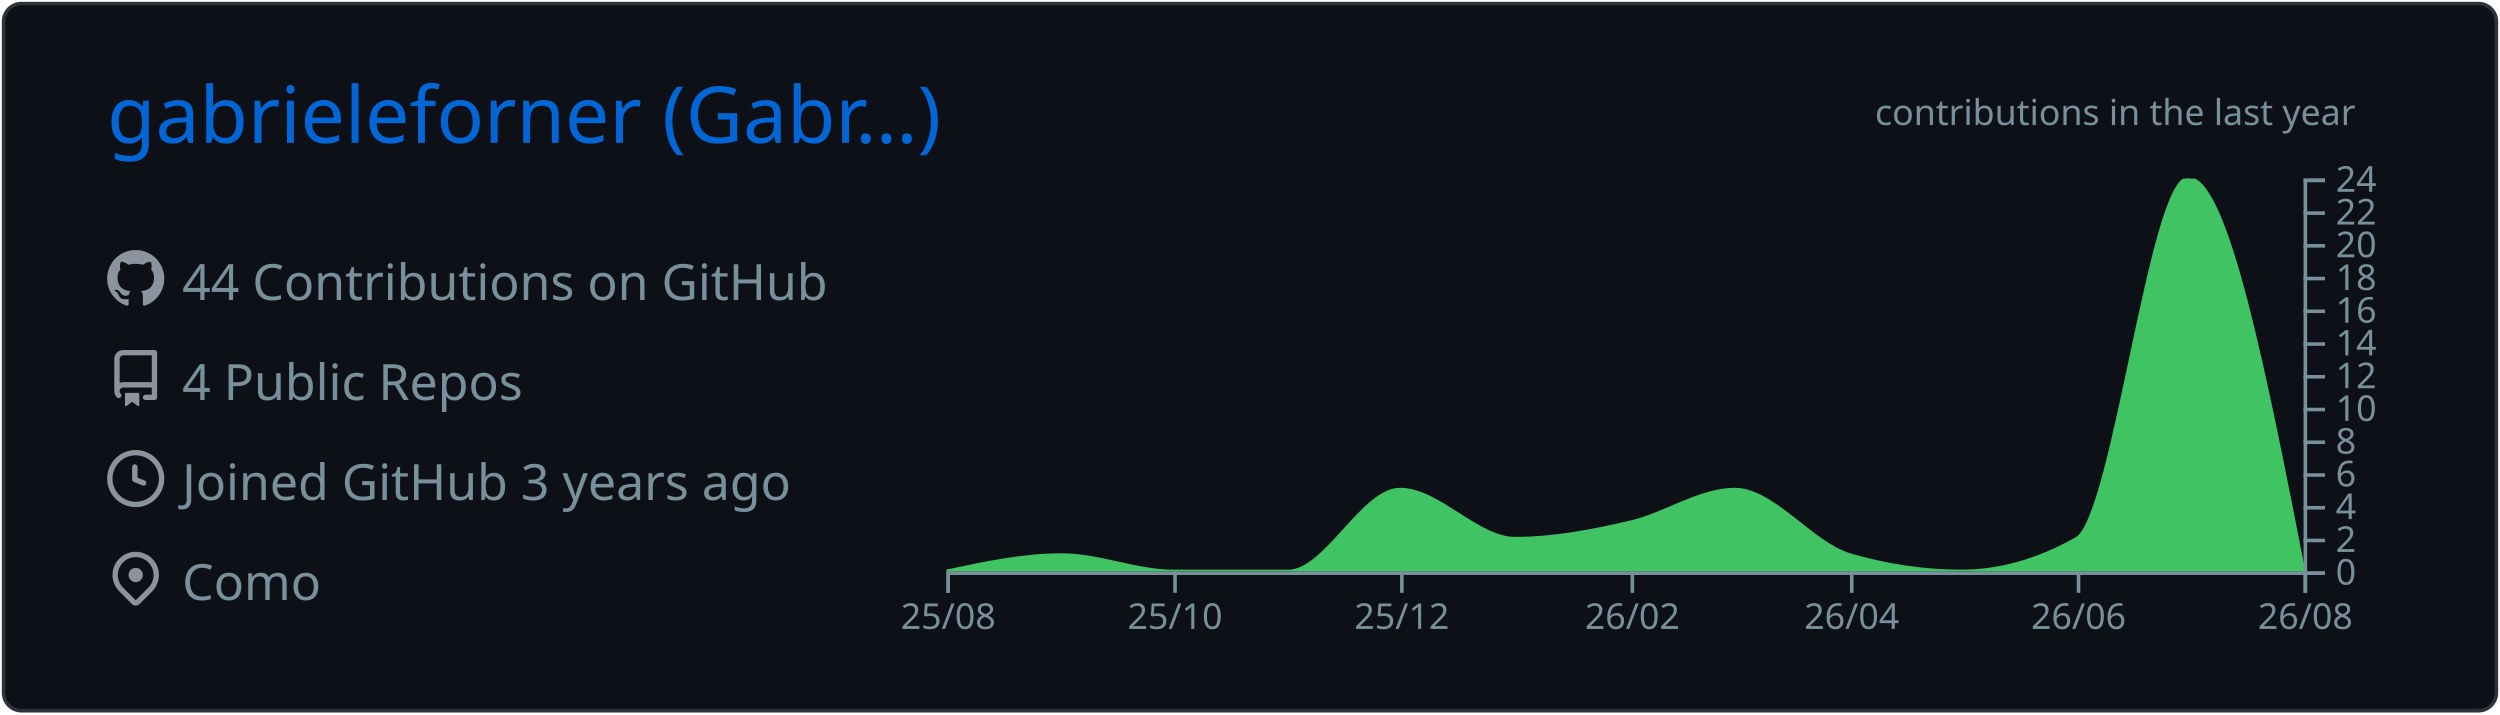
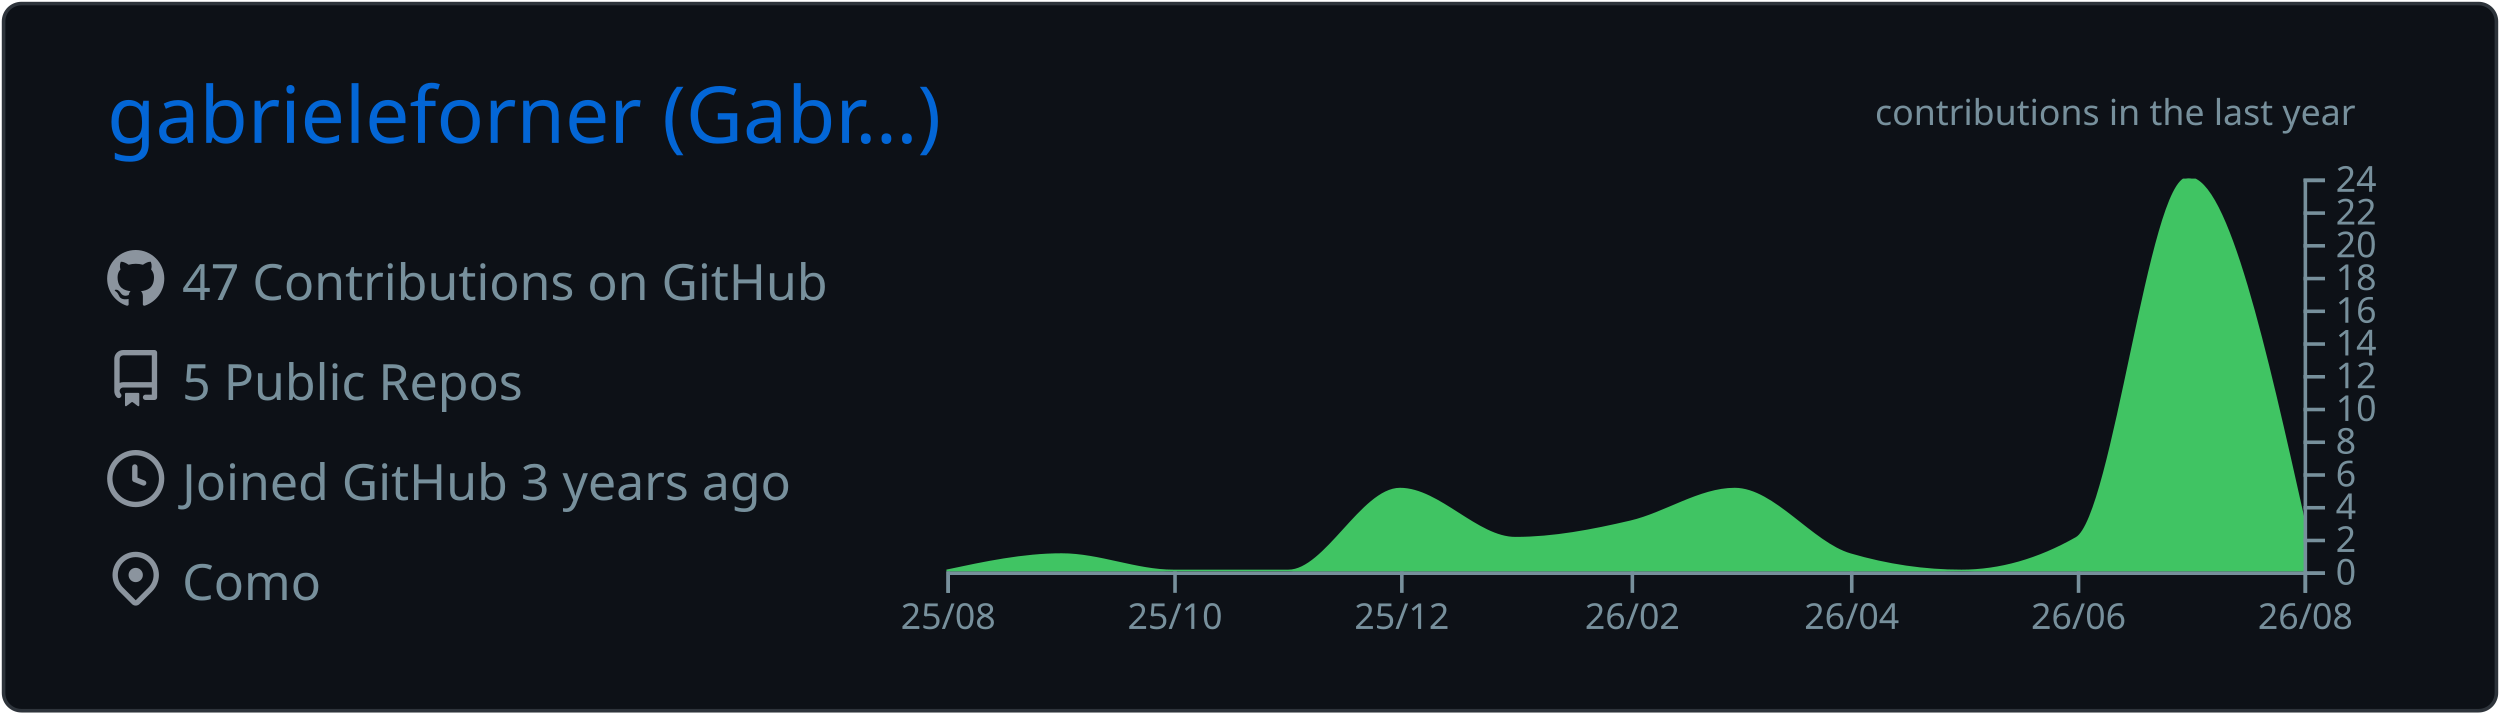
<svg xmlns="http://www.w3.org/2000/svg" width="700" height="200" viewBox="0 0 700 200">
  <style>* {
          font-family: 'Segoe UI', Ubuntu, "Helvetica Neue", Sans-Serif
        }</style>
  <g class="gpsc-root">
    <rect x="1" y="1" rx="5" ry="5" height="99%" width="99.714%" stroke="#2e343b" stroke-width="1" fill="#0d1117" stroke-opacity="1" />
    <text x="30" y="40" class="gpsc-item" style="--gpsc-i: 0; font-size: 22px; fill: #0366d6;">gabrieleforner (Gabr…)</text>
    <g transform="translate(0,40)">
      <g transform="translate(30,30)">
        <g class="gpsc-item" style="--gpsc-i: 0;">
          <g transform="translate(0,0)" width="14" height="14" fill="#8b949e">
            <path fill-rule="evenodd" d="M8 0C3.58 0 0 3.58 0 8c0 3.54 2.29 6.53 5.47 7.59.4.07.55-.17.55-.38 0-.19-.01-.82-.01-1.49-2.01.37-2.53-.49-2.69-.94-.09-.23-.48-.94-.82-1.13-.28-.15-.68-.52-.01-.53.63-.01 1.08.58 1.23.82.72 1.21 1.87.87 2.33.66.07-.52.28-.87.51-1.07-1.78-.2-3.64-.89-3.64-3.95 0-.87.31-1.59.82-2.15-.08-.2-.36-1.02.08-2.12 0 0 .67-.21 2.2.82.64-.18 1.32-.27 2-.27.68 0 1.36.09 2 .27 1.53-1.04 2.2-.82 2.2-.82.44 1.1.16 1.92.08 2.12.51.56.82 1.27.82 2.15 0 3.07-1.87 3.75-3.65 3.95.29.25.54.73.54 1.48 0 1.07-.01 1.93-.01 2.2 0 .21.15.46.55.38A8.013 8.013 0 0016 8c0-4.42-3.58-8-8-8z" />
          </g>
        </g>
        <g class="gpsc-item" style="--gpsc-i: 1;">
          <g transform="translate(0,28)" width="14" height="14" fill="#8b949e">
            <path fill-rule="evenodd" d="M2 2.5A2.5 2.5 0 014.5 0h8.75a.75.75 0 01.75.75v12.5a.75.75 0 01-.75.75h-2.5a.75.75 0 110-1.5h1.75v-2h-8a1 1 0 00-.714 1.7.75.75 0 01-1.072 1.05A2.495 2.495 0 012 11.5v-9zm10.5-1V9h-8c-.356 0-.694.074-1 .208V2.5a1 1 0 011-1h8zM5 12.25v3.25a.25.25 0 00.4.2l1.45-1.087a.25.25 0 01.3 0L8.6 15.7a.25.25 0 00.4-.2v-3.25a.25.25 0 00-.25-.25h-3.5a.25.25 0 00-.25.25z" />
          </g>
        </g>
        <g class="gpsc-item" style="--gpsc-i: 2;">
          <g transform="translate(0,56)" width="14" height="14" fill="#8b949e">
            <path fill-rule="evenodd" d="M1.5 8a6.5 6.5 0 1113 0 6.5 6.5 0 01-13 0zM8 0a8 8 0 100 16A8 8 0 008 0zm.5 4.75a.75.75 0 00-1.5 0v3.5a.75.75 0 00.471.696l2.5 1a.75.75 0 00.557-1.392L8.5 7.742V4.75z" />
          </g>
        </g>
        <g class="gpsc-item" style="--gpsc-i: 3;">
          <g transform="translate(0,84)" width="14" height="14" fill="#8b949e">
            <path fill-rule="evenodd" d="M11.536 3.464a5 5 0 010 7.072L8 14.07l-3.536-3.535a5 5 0 117.072-7.072v.001zm1.06 8.132a6.5 6.5 0 10-9.192 0l3.535 3.536a1.5 1.5 0 002.122 0l3.535-3.536zM8 9a2 2 0 100-4 2 2 0 000 4z" />
          </g>
        </g>
-         <text x="21" y="14" class="gpsc-item" style="--gpsc-i: 0; fill: #77909c; font-size: 14px;">44 Contributions on GitHub</text>
-         <text x="21" y="42" class="gpsc-item" style="--gpsc-i: 1; fill: #77909c; font-size: 14px;">4 Public Repos</text>
+         <text x="21" y="14" class="gpsc-item" style="--gpsc-i: 0; fill: #77909c; font-size: 14px;">47 Contributions on GitHub</text>
+         <text x="21" y="42" class="gpsc-item" style="--gpsc-i: 1; fill: #77909c; font-size: 14px;">5 Public Repos</text>
        <text x="21" y="70" class="gpsc-item" style="--gpsc-i: 2; fill: #77909c; font-size: 14px;">Joined GitHub 3 years ago</text>
        <text x="21" y="98" class="gpsc-item" style="--gpsc-i: 3; fill: #77909c; font-size: 14px;">Como</text>
      </g>
      <g color="#40c463" transform="translate(295,10)">
        <clipPath id="gpsc-reveal-clip">
          <rect class="gpsc-reveal" x="-30" y="0" width="410" height="110" style="--gpsc-w: 410px; --gpsc-i: 4;" />
        </clipPath>
        <g clip-path="url(#gpsc-reveal-clip)" class="gpsc-chart" style="--gpsc-i: 4;">
-           <path transform="translate(-30,0)" stroke="#40c463" fill="#40c463" opacity="1" d="M0,110C10.758,107.708,21.516,105.417,32.274,105.417C42.685,105.417,53.096,110,63.507,110C74.265,110,85.023,110,95.781,110C106.192,110,116.603,87.083,127.014,87.083C137.772,87.083,148.53,100.833,159.288,100.833C170.046,100.833,180.804,98.753,191.562,96.25C201.279,93.99,210.995,87.083,220.712,87.083C231.47,87.083,242.228,102.259,252.986,105.417C263.397,108.472,273.808,110,284.219,110C294.977,110,305.735,106.944,316.493,100.833C326.904,94.919,337.315,0,347.726,0C358.484,0,369.242,55,380,110L380,110C369.242,110,358.484,110,347.726,110C337.315,110,326.904,110,316.493,110C305.735,110,294.977,110,284.219,110C273.808,110,263.397,110,252.986,110C242.228,110,231.47,110,220.712,110C210.995,110,201.279,110,191.562,110C180.804,110,170.046,110,159.288,110C148.53,110,137.772,110,127.014,110C116.603,110,106.192,110,95.781,110C85.023,110,74.265,110,63.507,110C53.096,110,42.685,110,32.274,110C21.516,110,10.758,110,0,110Z" />
+           <path transform="translate(-30,0)" stroke="#40c463" fill="#40c463" opacity="1" d="M0,110C10.758,107.708,21.516,105.417,32.274,105.417C42.685,105.417,53.096,110,63.507,110C74.265,110,85.023,110,95.781,110C106.192,110,116.603,87.083,127.014,87.083C137.772,87.083,148.53,100.833,159.288,100.833C170.046,100.833,180.804,98.753,191.562,96.25C201.279,93.99,210.995,87.083,220.712,87.083C231.47,87.083,242.228,102.259,252.986,105.417C263.397,108.472,273.808,110,284.219,110C294.977,110,305.735,106.944,316.493,100.833C326.904,94.919,337.315,0,347.726,0C358.484,0,369.242,48.125,380,96.25L380,110C369.242,110,358.484,110,347.726,110C337.315,110,326.904,110,316.493,110C305.735,110,294.977,110,284.219,110C273.808,110,263.397,110,252.986,110C242.228,110,231.47,110,220.712,110C210.995,110,201.279,110,191.562,110C180.804,110,170.046,110,159.288,110C148.53,110,137.772,110,127.014,110C116.603,110,106.192,110,95.781,110C85.023,110,74.265,110,63.507,110C53.096,110,42.685,110,32.274,110C21.516,110,10.758,110,0,110Z" />
        </g>
        <g color="#77909c" transform="translate(-30,110)" fill="none" font-size="10" font-family="sans-serif" text-anchor="middle">
          <path class="domain" stroke="currentColor" d="M0.5,6V0.5H380.5V6" />
          <g class="tick" opacity="1" transform="translate(0.5,0)">
            <line stroke="currentColor" y2="6" />
            <text fill="currentColor" y="9" dy="0.71em">25/08</text>
          </g>
          <g class="tick" opacity="1" transform="translate(64.00685,0)">
            <line stroke="currentColor" y2="6" />
            <text fill="currentColor" y="9" dy="0.71em">25/10</text>
          </g>
          <g class="tick" opacity="1" transform="translate(127.5137,0)">
            <line stroke="currentColor" y2="6" />
            <text fill="currentColor" y="9" dy="0.71em">25/12</text>
          </g>
          <g class="tick" opacity="1" transform="translate(192.0616,0)">
            <line stroke="currentColor" y2="6" />
            <text fill="currentColor" y="9" dy="0.71em">26/02</text>
          </g>
          <g class="tick" opacity="1" transform="translate(253.4863,0)">
            <line stroke="currentColor" y2="6" />
            <text fill="currentColor" y="9" dy="0.71em">26/04</text>
          </g>
          <g class="tick" opacity="1" transform="translate(316.9932,0)">
            <line stroke="currentColor" y2="6" />
            <text fill="currentColor" y="9" dy="0.71em">26/06</text>
          </g>
          <g class="tick" opacity="1" transform="translate(380.5,0)">
            <line stroke="currentColor" y2="6" />
            <text fill="currentColor" y="9" dy="0.71em">26/08</text>
          </g>
        </g>
        <g color="#77909c" transform="translate(350,0)" fill="none" font-size="10" font-family="sans-serif" text-anchor="start">
          <path class="domain" stroke="currentColor" d="M6,110.5H0.5V0.5H6" />
          <g class="tick" opacity="1" transform="translate(0,110.5)">
            <line stroke="currentColor" x2="6" />
            <text fill="currentColor" x="9" dy="0.32em">0</text>
          </g>
          <g class="tick" opacity="1" transform="translate(0,101.3333)">
            <line stroke="currentColor" x2="6" />
            <text fill="currentColor" x="9" dy="0.32em">2</text>
          </g>
          <g class="tick" opacity="1" transform="translate(0,92.16667)">
            <line stroke="currentColor" x2="6" />
            <text fill="currentColor" x="9" dy="0.32em">4</text>
          </g>
          <g class="tick" opacity="1" transform="translate(0,83)">
            <line stroke="currentColor" x2="6" />
            <text fill="currentColor" x="9" dy="0.32em">6</text>
          </g>
          <g class="tick" opacity="1" transform="translate(0,73.83333)">
            <line stroke="currentColor" x2="6" />
            <text fill="currentColor" x="9" dy="0.32em">8</text>
          </g>
          <g class="tick" opacity="1" transform="translate(0,64.66667)">
            <line stroke="currentColor" x2="6" />
            <text fill="currentColor" x="9" dy="0.32em">10</text>
          </g>
          <g class="tick" opacity="1" transform="translate(0,55.5)">
            <line stroke="currentColor" x2="6" />
            <text fill="currentColor" x="9" dy="0.32em">12</text>
          </g>
          <g class="tick" opacity="1" transform="translate(0,46.33333)">
            <line stroke="currentColor" x2="6" />
            <text fill="currentColor" x="9" dy="0.32em">14</text>
          </g>
          <g class="tick" opacity="1" transform="translate(0,37.16667)">
            <line stroke="currentColor" x2="6" />
            <text fill="currentColor" x="9" dy="0.32em">16</text>
          </g>
          <g class="tick" opacity="1" transform="translate(0,28)">
            <line stroke="currentColor" x2="6" />
            <text fill="currentColor" x="9" dy="0.32em">18</text>
          </g>
          <g class="tick" opacity="1" transform="translate(0,18.83333)">
            <line stroke="currentColor" x2="6" />
            <text fill="currentColor" x="9" dy="0.32em">20</text>
          </g>
          <g class="tick" opacity="1" transform="translate(0,9.666667)">
            <line stroke="currentColor" x2="6" />
            <text fill="currentColor" x="9" dy="0.32em">22</text>
          </g>
          <g class="tick" opacity="1" transform="translate(0,0.5)">
            <line stroke="currentColor" x2="6" />
            <text fill="currentColor" x="9" dy="0.32em">24</text>
          </g>
        </g>
        <g>
          <text y="-15" x="230" style="fill: #77909c; font-size: 10px;">contributions in the last year</text>
        </g>
      </g>
    </g>
  </g>
</svg>
